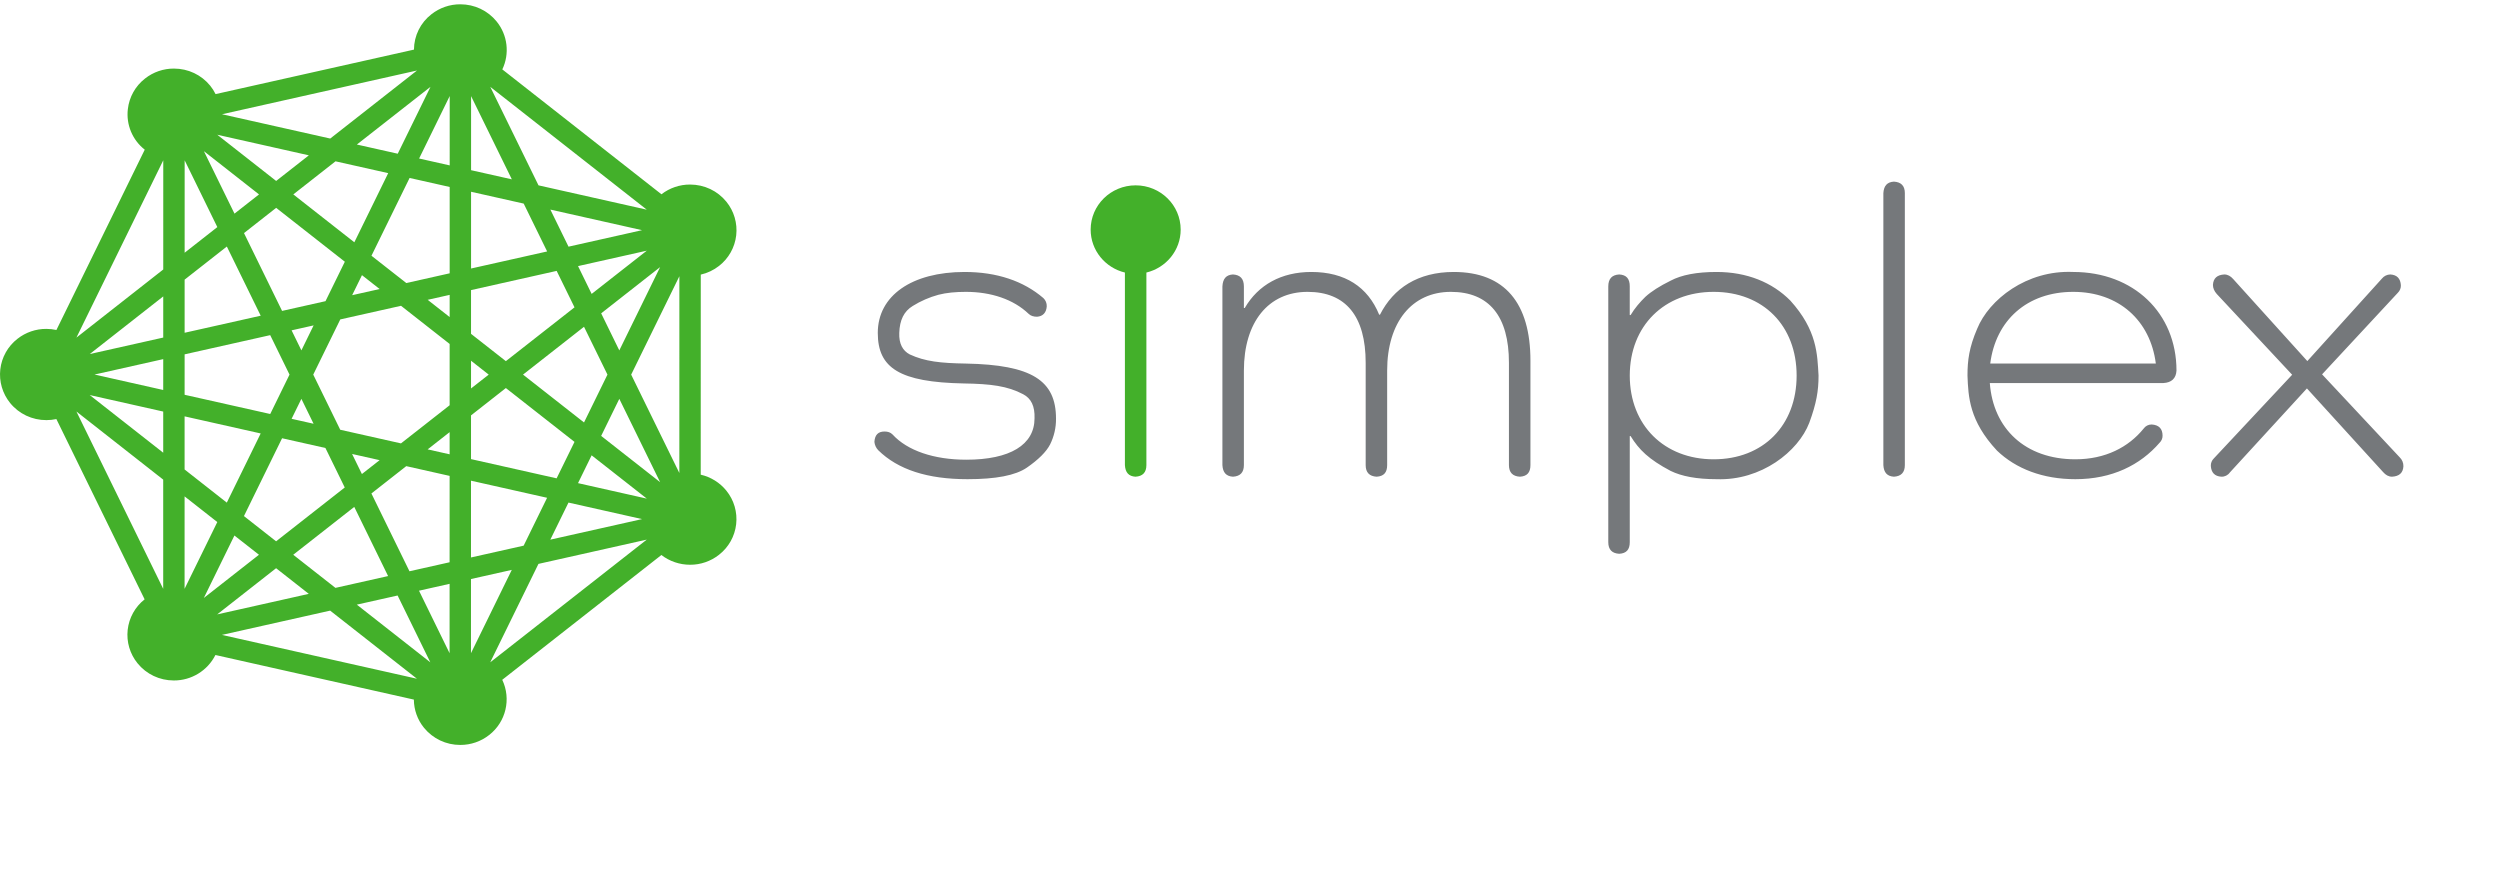
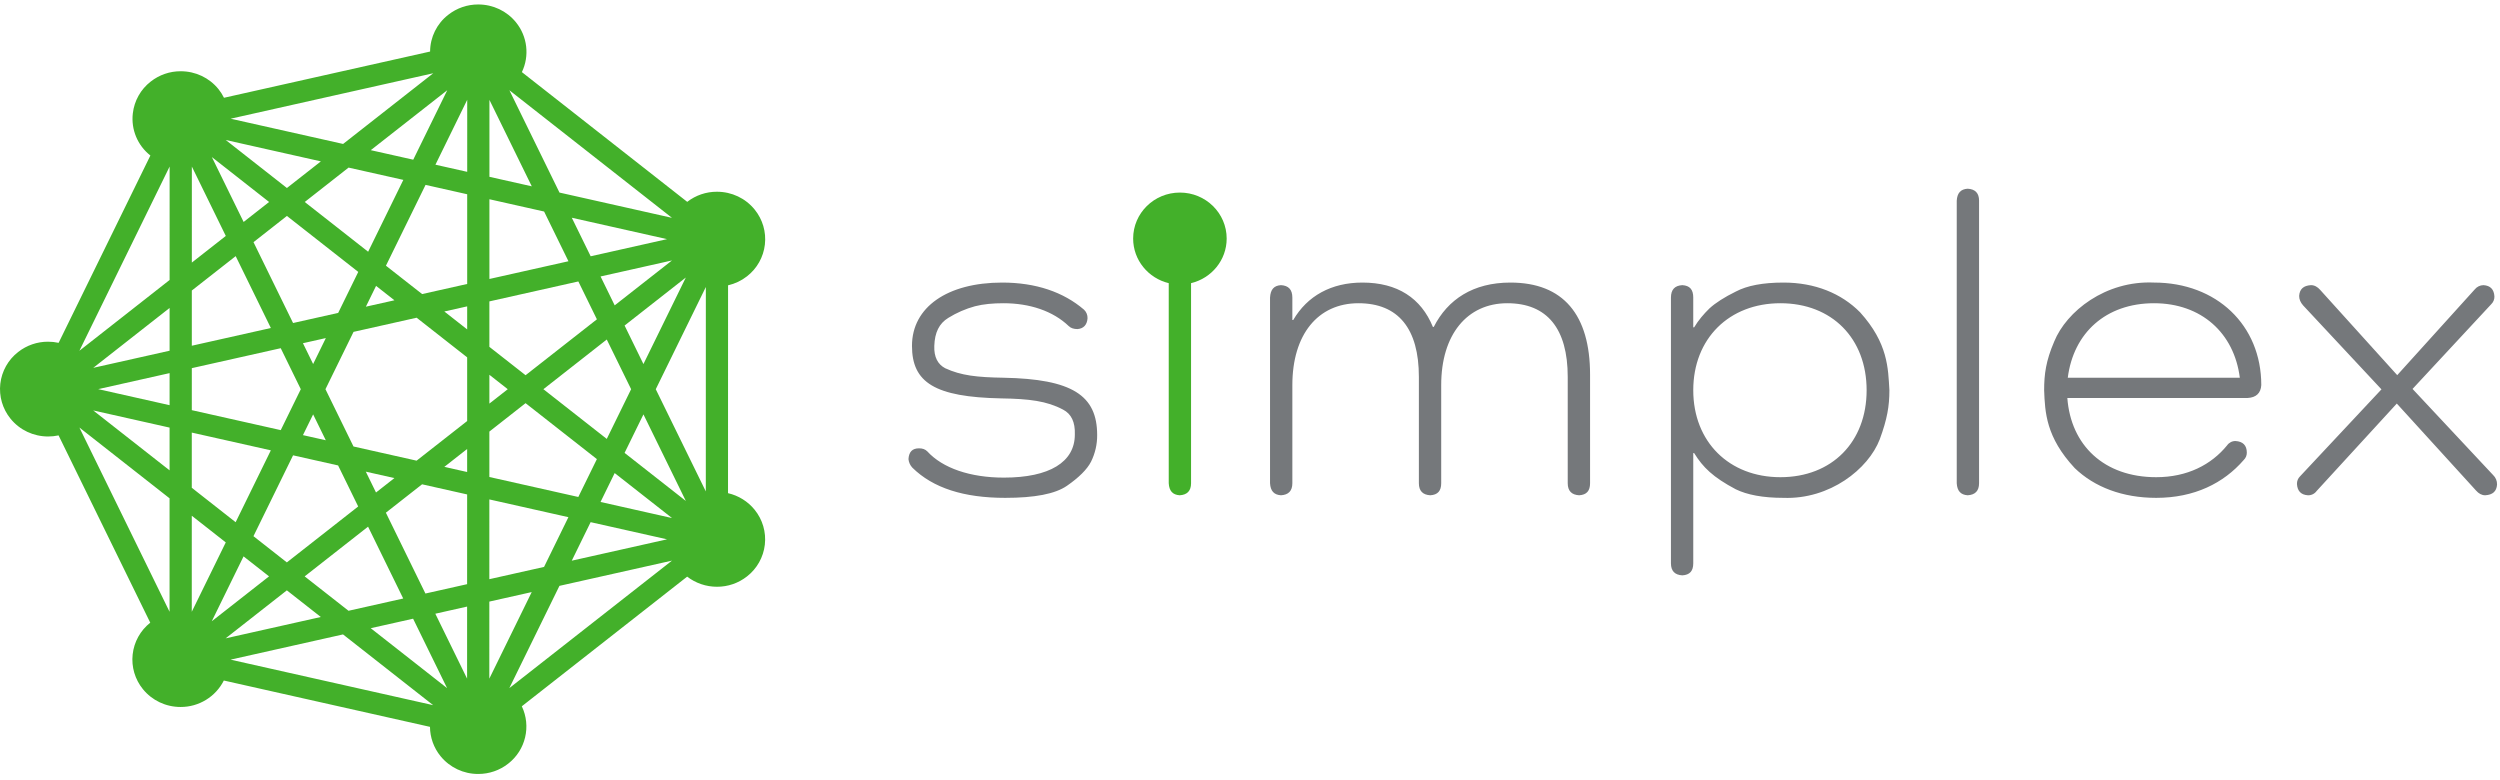
- <svg viewBox="0 0 160 57">
-   <g>
-     <path fill="#75787B" d="M58.227 22.684c.971.451 1.969.558 3.587.584 4.234.08 5.771 1.087 5.771 3.528a3.62 3.62 0 0 1-.377 1.644c-.243.477-.756.981-1.484 1.485-.728.504-1.995.743-3.802.743-2.562 0-4.45-.61-5.718-1.857a.89.89 0 0 1-.242-.53c.027-.451.242-.664.647-.664.216 0 .378.054.512.187.944 1.034 2.644 1.617 4.72 1.617 2.805 0 4.369-.955 4.369-2.652.027-.77-.216-1.273-.728-1.538-.998-.53-2.077-.664-3.803-.69-4.1-.08-5.501-.981-5.501-3.236 0-2.387 2.184-3.899 5.555-3.899 2.077 0 3.776.583 5.043 1.671a.69.69 0 0 1 .216.53c-.027.398-.243.637-.62.664-.216 0-.405-.053-.54-.186-.97-.928-2.4-1.406-4.018-1.406-.647 0-1.24.053-1.753.186a6.21 6.21 0 0 0-1.645.716c-.566.345-.836.902-.863 1.724-.027.69.216 1.14.674 1.38m39.721.397v6.684c0 .478-.216.716-.674.743-.459-.027-.702-.265-.702-.743v-6.551c0-2.97-1.267-4.536-3.721-4.536-2.481 0-4.073 1.936-4.073 5.04v6.047c0 .478-.215.716-.674.743-.458-.027-.701-.265-.701-.743v-6.551c0-2.97-1.267-4.536-3.721-4.536-2.508 0-4.073 1.936-4.073 5.04v6.047c0 .478-.242.716-.7.743-.432-.027-.648-.265-.675-.743V18.334c.027-.504.243-.742.674-.769.459.027.701.265.701.77v1.379h.054c.863-1.486 2.347-2.308 4.261-2.308 2.158 0 3.614.955 4.342 2.732h.054c.863-1.698 2.427-2.732 4.72-2.732 3.263 0 4.908 1.99 4.908 5.676m17.036.955c0-3.183-2.13-5.358-5.312-5.358-3.156 0-5.367 2.175-5.367 5.358s2.211 5.358 5.367 5.358c3.182 0 5.312-2.175 5.312-5.358m-10.68-5.702v1.83h.055c.27-.451.593-.823.944-1.167.377-.345.917-.69 1.618-1.035.7-.371 1.672-.557 2.94-.557 1.941 0 3.56.663 4.719 1.83 1.726 1.91 1.726 3.448 1.807 4.801 0 .982-.135 1.777-.594 3.024-.701 1.83-3.074 3.713-5.933 3.607-1.267 0-2.238-.186-2.94-.53-1.402-.743-2.022-1.353-2.561-2.228h-.054v6.79c0 .477-.216.716-.675.742-.458-.026-.7-.265-.7-.742V18.335c0-.504.242-.743.7-.77.46.027.675.266.675.77m17.605-5.968v17.399c0 .477-.242.716-.7.743-.432-.027-.648-.266-.675-.743v-17.4c.027-.477.243-.715.674-.742.46.027.702.265.702.743m5.464 10.901h10.598c-.35-2.758-2.373-4.589-5.286-4.589-2.966 0-4.962 1.83-5.312 4.589m11.084 1.247h-11.111c.215 2.917 2.265 4.88 5.475 4.88 1.914 0 3.397-.77 4.368-1.963a.62.62 0 0 1 .513-.265c.458.026.7.265.7.716a.612.612 0 0 1-.188.45c-1.24 1.433-3.047 2.335-5.393 2.335-2.077 0-3.803-.664-5.017-1.83-1.78-1.91-1.834-3.448-1.887-4.8 0-.982.107-1.805.62-2.998.755-1.857 3.155-3.767 6.148-3.634 3.857 0 6.608 2.626 6.608 6.313-.027.503-.324.769-.836.796m15.116 4.747a.773.773 0 0 1 .243.584c-.027.424-.27.636-.728.663-.216 0-.405-.106-.567-.292l-4.88-5.358-4.936 5.384a.633.633 0 0 1-.54.266c-.43-.027-.647-.266-.674-.69a.63.63 0 0 1 .19-.477l5.015-5.358-4.827-5.172c-.162-.186-.243-.372-.243-.584.027-.424.27-.636.728-.663.216 0 .405.107.567.292l4.746 5.252 4.773-5.279a.706.706 0 0 1 .54-.265c.431.027.647.265.674.69a.634.634 0 0 1-.189.477l-4.854 5.226 4.962 5.304z" />
-     <path fill="#43B02A" d="M21.135 8.867l5.553-4.355-12.48 2.8 6.927 1.555zm4.32.971l2.097-4.281L22.84 9.25l2.613.587zm3.325.747l.001-4.438-1.958 3.998 1.957.44zm3.978.893l-2.609-5.326v4.74l2.609.586zm-15.084.103l2.092-1.64-5.862-1.318 3.77 2.958zm23.72 1.838l-10.016-7.86 3.086 6.303 6.93 1.557zm-26.387.254l1.57-1.231-3.527-2.767 1.957 3.998zm7.67 1.834l2.168-4.426-3.373-.757-2.7 2.118 3.906 3.065zm13.708.28l4.705-1.056-5.867-1.318 1.162 2.373zm-24.568.388l2.092-1.641-2.091-4.274-.001 5.915zm18.33 1.01l4.87-1.092-1.5-3.063-3.369-.757v4.912zm-4.144.93l2.776-.623v-5.526l-2.565-.577-2.44 4.978 2.23 1.748zm11.863.694l3.529-2.766-4.4.987.87 1.78zm-15.328.083l1.759-.394-1.131-.888-.628 1.282zm-4.485 1.006l2.779-.623 1.237-2.525-4.395-3.448-2.058 1.615 2.437 4.981zm10.725.394v-1.42l-1.407.316 1.407 1.104zm-16.962 1.005l4.869-1.092-2.167-4.427-2.702 2.118v3.401zm-6.925.31l5.557-4.36.001-6.988-5.558 11.347zm14.398.817l.783-1.599-1.41.317.627 1.282zm20.347.001l2.611-5.33-3.772 2.958 1.16 2.372zm-33.893.234l4.704-1.055V18.97l-4.704 3.69zm26.632.455l4.394-3.444-1.143-2.333-5.48 1.229v2.8l2.23 1.748zm-2.23 1.748l1.133-.887-1.132-.889v1.776zm-19.699.097l.001-1.975-4.399.987 4.398.988zm6.848 1.538l1.235-2.522-1.236-2.526-5.477 1.229-.001 2.588 5.479 1.23zm20.083.54l1.5-3.062-1.5-3.061-3.904 3.061 3.904 3.062zm-17.308.083l-.78-1.594-.627 1.278 1.407.316zm5.594 1.257l3.114-2.441v-3.923l-3.112-2.442-3.887.872-1.73 3.532 1.727 3.529 3.888.873zm-15.217.597V26.34l-4.704-1.057 4.704 3.691zm18.33.102v-1.419L27.37 28.76l1.406.316zm14.702 1.195l.002-12.592-3.085 6.297 3.083 6.295zm-20.316.067l1.133-.888-1.761-.396.628 1.284zm12.462.276l1.144-2.333-4.393-3.446-2.23 1.75v2.798l5.48 1.231zm6.623.244l-2.611-5.332-1.162 2.372 3.773 2.96zm-.853 1.052l-3.53-2.769-.871 1.78 4.4.99zm-26.878.258l2.168-4.427-4.87-1.094v3.4l2.702 2.121zm20.704 2.37l5.87-1.316-4.707-1.057-1.163 2.374zm-17.55.106l4.394-3.445-1.237-2.528-2.774-.623-2.44 4.981 2.057 1.615zm12.473 1.034l3.371-.756 1.5-3.064-4.87-1.094-.001 4.914zm-3.936.883l2.567-.576.002-5.528L26 29.833l-2.23 1.749 2.436 4.979zm-4.739 1.063l3.37-.756-2.165-4.426-3.906 3.063 2.701 2.119zm-11.023.061v-6.989l-5.555-4.36 5.555 11.35zm1.368 0l2.094-4.273-2.093-1.643-.001 5.917zm1.232.585l3.528-2.766-1.57-1.231-1.958 3.997zm.854 1.052l5.863-1.315-2.092-1.642-3.771 2.957zm14.874 2.483l.001-4.44-1.958.44 1.957 4zm1.369 0l2.612-5.333-2.611.586-.001 4.748zm-2.602.583l-2.093-4.276-2.61.585 4.703 3.691zm3.834.001l10.02-7.855-6.933 1.555-3.087 6.3zm-4.691 1.049L21.13 39.08l-6.928 1.554 12.48 2.804zm2.775 4.238a2.98 2.98 0 0 1-2.325-1.101 2.896 2.896 0 0 1-.646-1.801L13.788 41.92a2.97 2.97 0 0 1-2.662 1.63c-.91 0-1.757-.4-2.324-1.1a2.888 2.888 0 0 1 .454-4.092L3.608 26.82a3.02 3.02 0 0 1-.639.068c-.91 0-1.757-.4-2.322-1.098a2.893 2.893 0 0 1 .47-4.106 2.964 2.964 0 0 1 1.846-.635c.218 0 .435.023.648.07l5.653-11.54a2.867 2.867 0 0 1-1.082-2.595 2.89 2.89 0 0 1 1.1-1.958 2.97 2.97 0 0 1 1.85-.637c.91 0 1.758.4 2.325 1.1.13.16.244.34.34.534l12.697-2.848A2.88 2.88 0 0 1 27.61.913a2.97 2.97 0 0 1 1.85-.638c.91 0 1.758.401 2.325 1.101.705.87.843 2.063.363 3.066l10.185 7.992a2.97 2.97 0 0 1 1.831-.623c.911 0 1.758.401 2.325 1.1a2.893 2.893 0 0 1-.47 4.107 2.956 2.956 0 0 1-1.17.557l-.003 12.804c.647.15 1.227.51 1.64 1.022a2.891 2.891 0 0 1-.471 4.106 2.968 2.968 0 0 1-1.849.637 3.01 3.01 0 0 1-1.837-.623l-10.185 7.986a2.897 2.897 0 0 1-.835 3.531 2.97 2.97 0 0 1-1.85.638z" mask="url(#b)" />
+ <svg viewBox="0 0 154 48">
+   <g fill="none" fill-rule="nonzero">
+     <path fill="#43B02A" d="M29.458 47.676c-.902.004-1.756-.401-2.325-1.101-.413-.51-.641-1.145-.646-1.801L13.788 41.92c-.507 1.003-1.538 1.634-2.662 1.63-.91 0-1.757-.4-2.324-1.1-.488-.6-.716-1.372-.63-2.141C8.257 39.54 8.648 38.837 9.256 38.358L3.608 26.82a3.02 3.02 0 0 1-.639.068c-.91 0-1.757-.4-2.322-1.098-.49-.604-.716-1.379-.628-2.152C.108 22.866.503 22.161 1.117 21.684c.526-.414 1.177-.638 1.846-.635.218 0 .435.023.648.07l5.653-11.54c-.789-.617-1.199-1.6-1.082-2.595.088-.774.484-1.48 1.1-1.958.527-.415 1.179-.64 1.85-.637.91 0 1.758.4 2.325 1.1.13.16.244.34.34.534l12.697-2.848c.004-.885.416-1.72 1.116-2.262.527-.416 1.179-.64 1.85-.638.91 0 1.758.401 2.325 1.101.705.87.843 2.063.363 3.066l10.185 7.992c.524-.406 1.168-.625 1.831-.623.911 0 1.758.401 2.325 1.1.49.604.717 1.38.628 2.152-.088.773-.484 1.477-1.098 1.955-.344.27-.744.46-1.17.557l-.003 12.804c.647.15 1.227.51 1.64 1.022.49.604.717 1.379.628 2.152-.089.773-.485 1.477-1.099 1.954-.527.415-1.178.64-1.849.637-.664.001-1.31-.218-1.837-.623l-10.185 7.986c.584 1.227.237 2.696-.835 3.531-.527.416-1.179.64-1.85.638h-.001zM21.135 8.867l5.553-4.355-12.48 2.8 6.927 1.555zm4.32.971l2.097-4.281L22.84 9.25l2.613.587.002.001zm3.325.747l.001-4.438-1.958 3.998 1.957.44zm3.978.893l-2.609-5.326v4.74l2.609.586zm-15.084.103l2.092-1.64-5.862-1.318 3.77 2.958zm23.72 1.838l-10.016-7.86 3.086 6.303 6.93 1.557zm-26.387.254l1.57-1.231-3.527-2.767 1.957 3.998zm7.67 1.834l2.168-4.426-3.373-.757-2.7 2.118 3.906 3.065h-.001zm13.708.28l4.705-1.056-5.867-1.318 1.162 2.373v.001zm-24.568.388l2.092-1.641-2.091-4.274-.001 5.915zm18.33 1.01l4.87-1.092-1.5-3.063-3.369-.757v4.912h-.001zm-4.144.93l2.776-.623v-5.526l-2.565-.577-2.44 4.978 2.23 1.748h-.001zm11.863.694l3.529-2.766-4.4.987.87 1.78.001-.001zm-15.328.083l1.759-.394-1.131-.888-.628 1.282zm-4.485 1.006l2.779-.623 1.237-2.525-4.395-3.448-2.058 1.615 2.437 4.981zm10.725.394v-1.42l-1.407.316 1.407 1.104zm-16.962 1.005l4.869-1.092-2.167-4.427-2.702 2.118v3.401zm-6.925.31l5.557-4.36.001-6.988-5.558 11.347v.001zm14.398.817l.783-1.599-1.41.317.627 1.282zm20.347.001l2.611-5.33-3.772 2.958 1.16 2.372h.001zm-33.893.234l4.704-1.055V18.97l-4.704 3.69v-.001zm26.632.455l4.394-3.444-1.143-2.333-5.48 1.229v2.8l2.23 1.748h-.001zm-2.23 1.748l1.133-.887-1.132-.889v1.776h-.001zm-19.699.097l.001-1.975-4.399.987 4.398.988zm6.848 1.538l1.235-2.522-1.236-2.526-5.477 1.229-.001 2.588 5.479 1.23v.001zm20.083.54l1.5-3.062-1.5-3.061-3.904 3.061 3.904 3.062zm-17.308.083l-.78-1.594-.627 1.278 1.407.316zm5.594 1.257l3.114-2.441v-3.923l-3.112-2.442-3.887.872-1.73 3.532 1.727 3.529 3.888.873zm-15.217.597V26.34l-4.704-1.057 4.704 3.691zm18.33.102v-1.419L27.37 28.76l1.406.316zm14.702 1.195l.002-12.592-3.085 6.297 3.083 6.295zm-20.316.067l1.133-.888-1.761-.396.628 1.284zm12.462.276l1.144-2.333-4.393-3.446-2.23 1.75v2.798l5.48 1.231h-.001zm6.623.244l-2.611-5.332-1.162 2.372 3.773 2.96zm-.853 1.052l-3.53-2.769-.871 1.78 4.4.99.001-.001zm-26.878.258l2.168-4.427-4.87-1.094v3.4l2.702 2.121zm20.704 2.37l5.87-1.316-4.707-1.057-1.163 2.374v-.001zm-17.55.106l4.394-3.445-1.237-2.528-2.774-.623-2.44 4.981 2.057 1.615zm12.473 1.034l3.371-.756 1.5-3.064-4.87-1.094-.001 4.914zm-3.936.883l2.567-.576.002-5.528L26 29.833l-2.23 1.749 2.436 4.979h.001zm-4.739 1.063l3.37-.756-2.165-4.426-3.906 3.063 2.701 2.119zm-11.023.062v-6.99l-5.555-4.36 5.555 11.35zm1.368-.001l2.094-4.273-2.093-1.643-.001 5.917v-.001zm1.232.585l3.528-2.766-1.57-1.231-1.958 3.997zm.854 1.052l5.863-1.315-2.092-1.642-3.771 2.957zm14.874 2.483l.001-4.44-1.958.44 1.957 4zm1.369 0l2.612-5.333-2.611.586-.001 4.748v-.001zm-2.602.583l-2.093-4.276-2.61.585 4.703 3.691zm3.834.001l10.02-7.855-6.933 1.555-3.087 6.3zm-4.691 1.049L21.13 39.08l-6.928 1.554 12.48 2.804h.001z" />
+     <path fill="#75787B" d="M58.227 22.684c.971.451 1.969.558 3.587.584 4.234.08 5.771 1.087 5.771 3.528.006.57-.124 1.133-.377 1.644-.243.477-.756.981-1.484 1.485-.728.504-1.995.743-3.802.743-2.562 0-4.45-.61-5.718-1.857-.138-.145-.223-.331-.242-.53.027-.451.242-.664.647-.664.216 0 .378.054.512.187.944 1.034 2.644 1.617 4.72 1.617 2.805 0 4.369-.955 4.369-2.652.027-.77-.216-1.273-.728-1.538-.998-.53-2.077-.664-3.803-.69-4.1-.08-5.501-.981-5.501-3.236 0-2.387 2.184-3.899 5.555-3.899 2.077 0 3.776.583 5.043 1.671.145.137.224.33.216.53-.027.398-.243.637-.62.664-.216 0-.405-.053-.54-.186-.97-.928-2.4-1.406-4.018-1.406-.647 0-1.24.053-1.753.186-.58.158-1.134.399-1.645.716-.566.345-.836.902-.863 1.724-.027.69.216 1.14.674 1.38v-.001zm39.721.398v6.684c0 .478-.216.716-.674.743-.459-.027-.702-.265-.702-.743v-6.551c0-2.97-1.267-4.536-3.721-4.536-2.481 0-4.073 1.936-4.073 5.04v6.047c0 .478-.215.716-.674.743-.458-.027-.701-.265-.701-.743v-6.551c0-2.97-1.267-4.536-3.721-4.536-2.508 0-4.073 1.936-4.073 5.04v6.047c0 .478-.242.716-.7.743-.432-.027-.648-.265-.675-.743V18.334c.027-.504.243-.742.674-.769.459.027.701.265.701.77v1.379h.054c.863-1.486 2.347-2.308 4.261-2.308 2.158 0 3.614.955 4.342 2.732h.054c.863-1.698 2.427-2.732 4.72-2.732 3.263 0 4.908 1.99 4.908 5.676zm17.036.955c0-3.183-2.13-5.358-5.312-5.358-3.156 0-5.367 2.175-5.367 5.358s2.211 5.358 5.367 5.358c3.182 0 5.312-2.175 5.312-5.358zm-10.68-5.702v1.83h.055c.27-.451.593-.823.944-1.167.377-.345.917-.69 1.618-1.035.7-.371 1.672-.557 2.94-.557 1.941 0 3.56.663 4.719 1.83 1.726 1.91 1.726 3.448 1.807 4.801 0 .982-.135 1.777-.594 3.024-.701 1.83-3.074 3.713-5.933 3.607-1.267 0-2.238-.186-2.94-.53-1.402-.743-2.022-1.353-2.561-2.228h-.054v6.79c0 .477-.216.716-.675.742-.458-.026-.7-.265-.7-.742V18.335c0-.504.242-.743.7-.77.46.027.675.266.675.77h-.001zm17.606-5.968v17.399c0 .477-.242.716-.7.743-.432-.027-.648-.266-.675-.743v-17.4c.027-.477.243-.715.674-.742.46.027.702.265.702.743h-.001zm5.465 10.901h10.598c-.35-2.758-2.373-4.589-5.286-4.589-2.966 0-4.962 1.83-5.312 4.589zm11.084 1.247h-11.111c.215 2.917 2.265 4.88 5.475 4.88 1.914 0 3.397-.77 4.368-1.963.117-.167.309-.267.513-.265.458.026.7.265.7.716.002.17-.066.333-.188.45-1.24 1.433-3.047 2.335-5.393 2.335-2.077 0-3.803-.664-5.017-1.83-1.78-1.91-1.834-3.448-1.887-4.8 0-.982.107-1.805.62-2.998.755-1.857 3.155-3.767 6.148-3.634 3.857 0 6.608 2.626 6.608 6.313-.027.503-.324.769-.836.796zm15.116 4.747c.161.151.249.364.243.584-.027.424-.27.636-.728.663-.216 0-.405-.106-.567-.292l-4.88-5.358-4.936 5.384c-.124.174-.327.274-.54.266-.43-.027-.647-.266-.674-.69-.007-.179.062-.352.19-.477l5.015-5.358-4.827-5.172c-.162-.186-.243-.372-.243-.584.027-.424.27-.636.728-.663.216 0 .405.107.567.292l4.746 5.252 4.773-5.279c.131-.164.329-.262.54-.265.431.027.647.265.674.69.007.179-.062.352-.189.477l-4.854 5.226 4.962 5.304z" />
    <path fill="#43B02A" d="M75.563 14.695c0-1.565-1.29-2.833-2.881-2.833-1.591 0-2.88 1.268-2.88 2.833 0 1.33.934 2.444 2.192 2.748v12.323c.027.477.243.716.675.743.458-.027.7-.266.7-.743V17.443c1.259-.304 2.194-1.417 2.194-2.748" />
  </g>
</svg>
